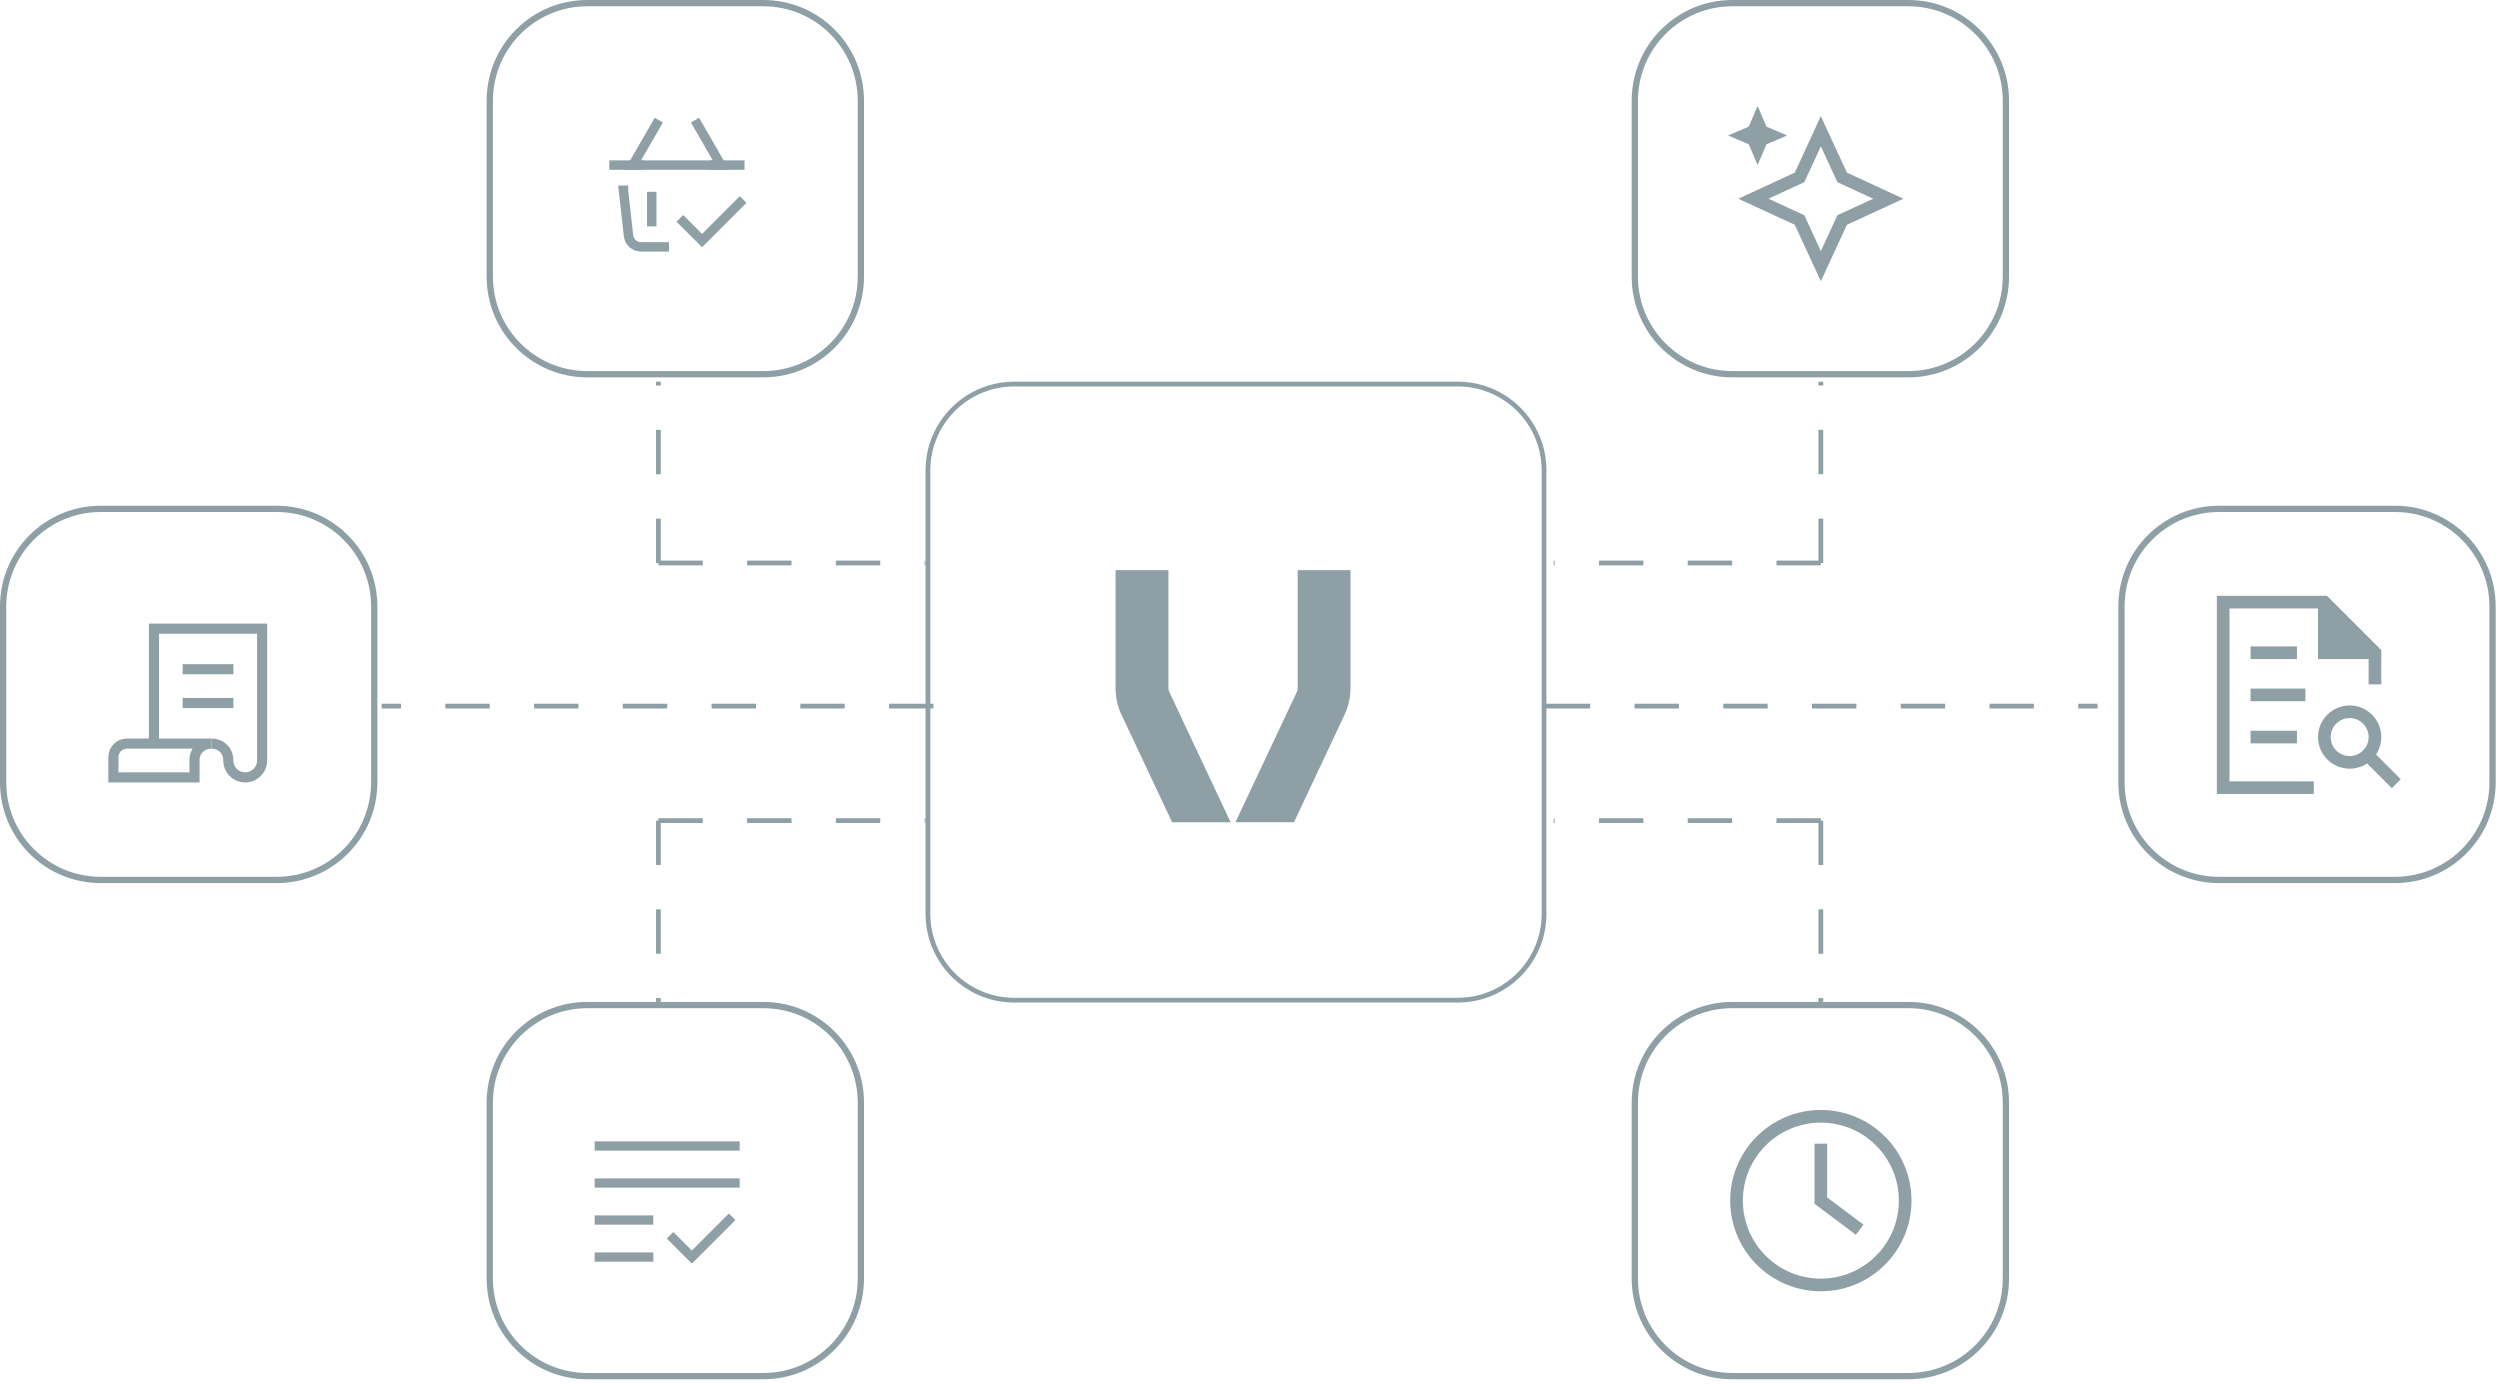
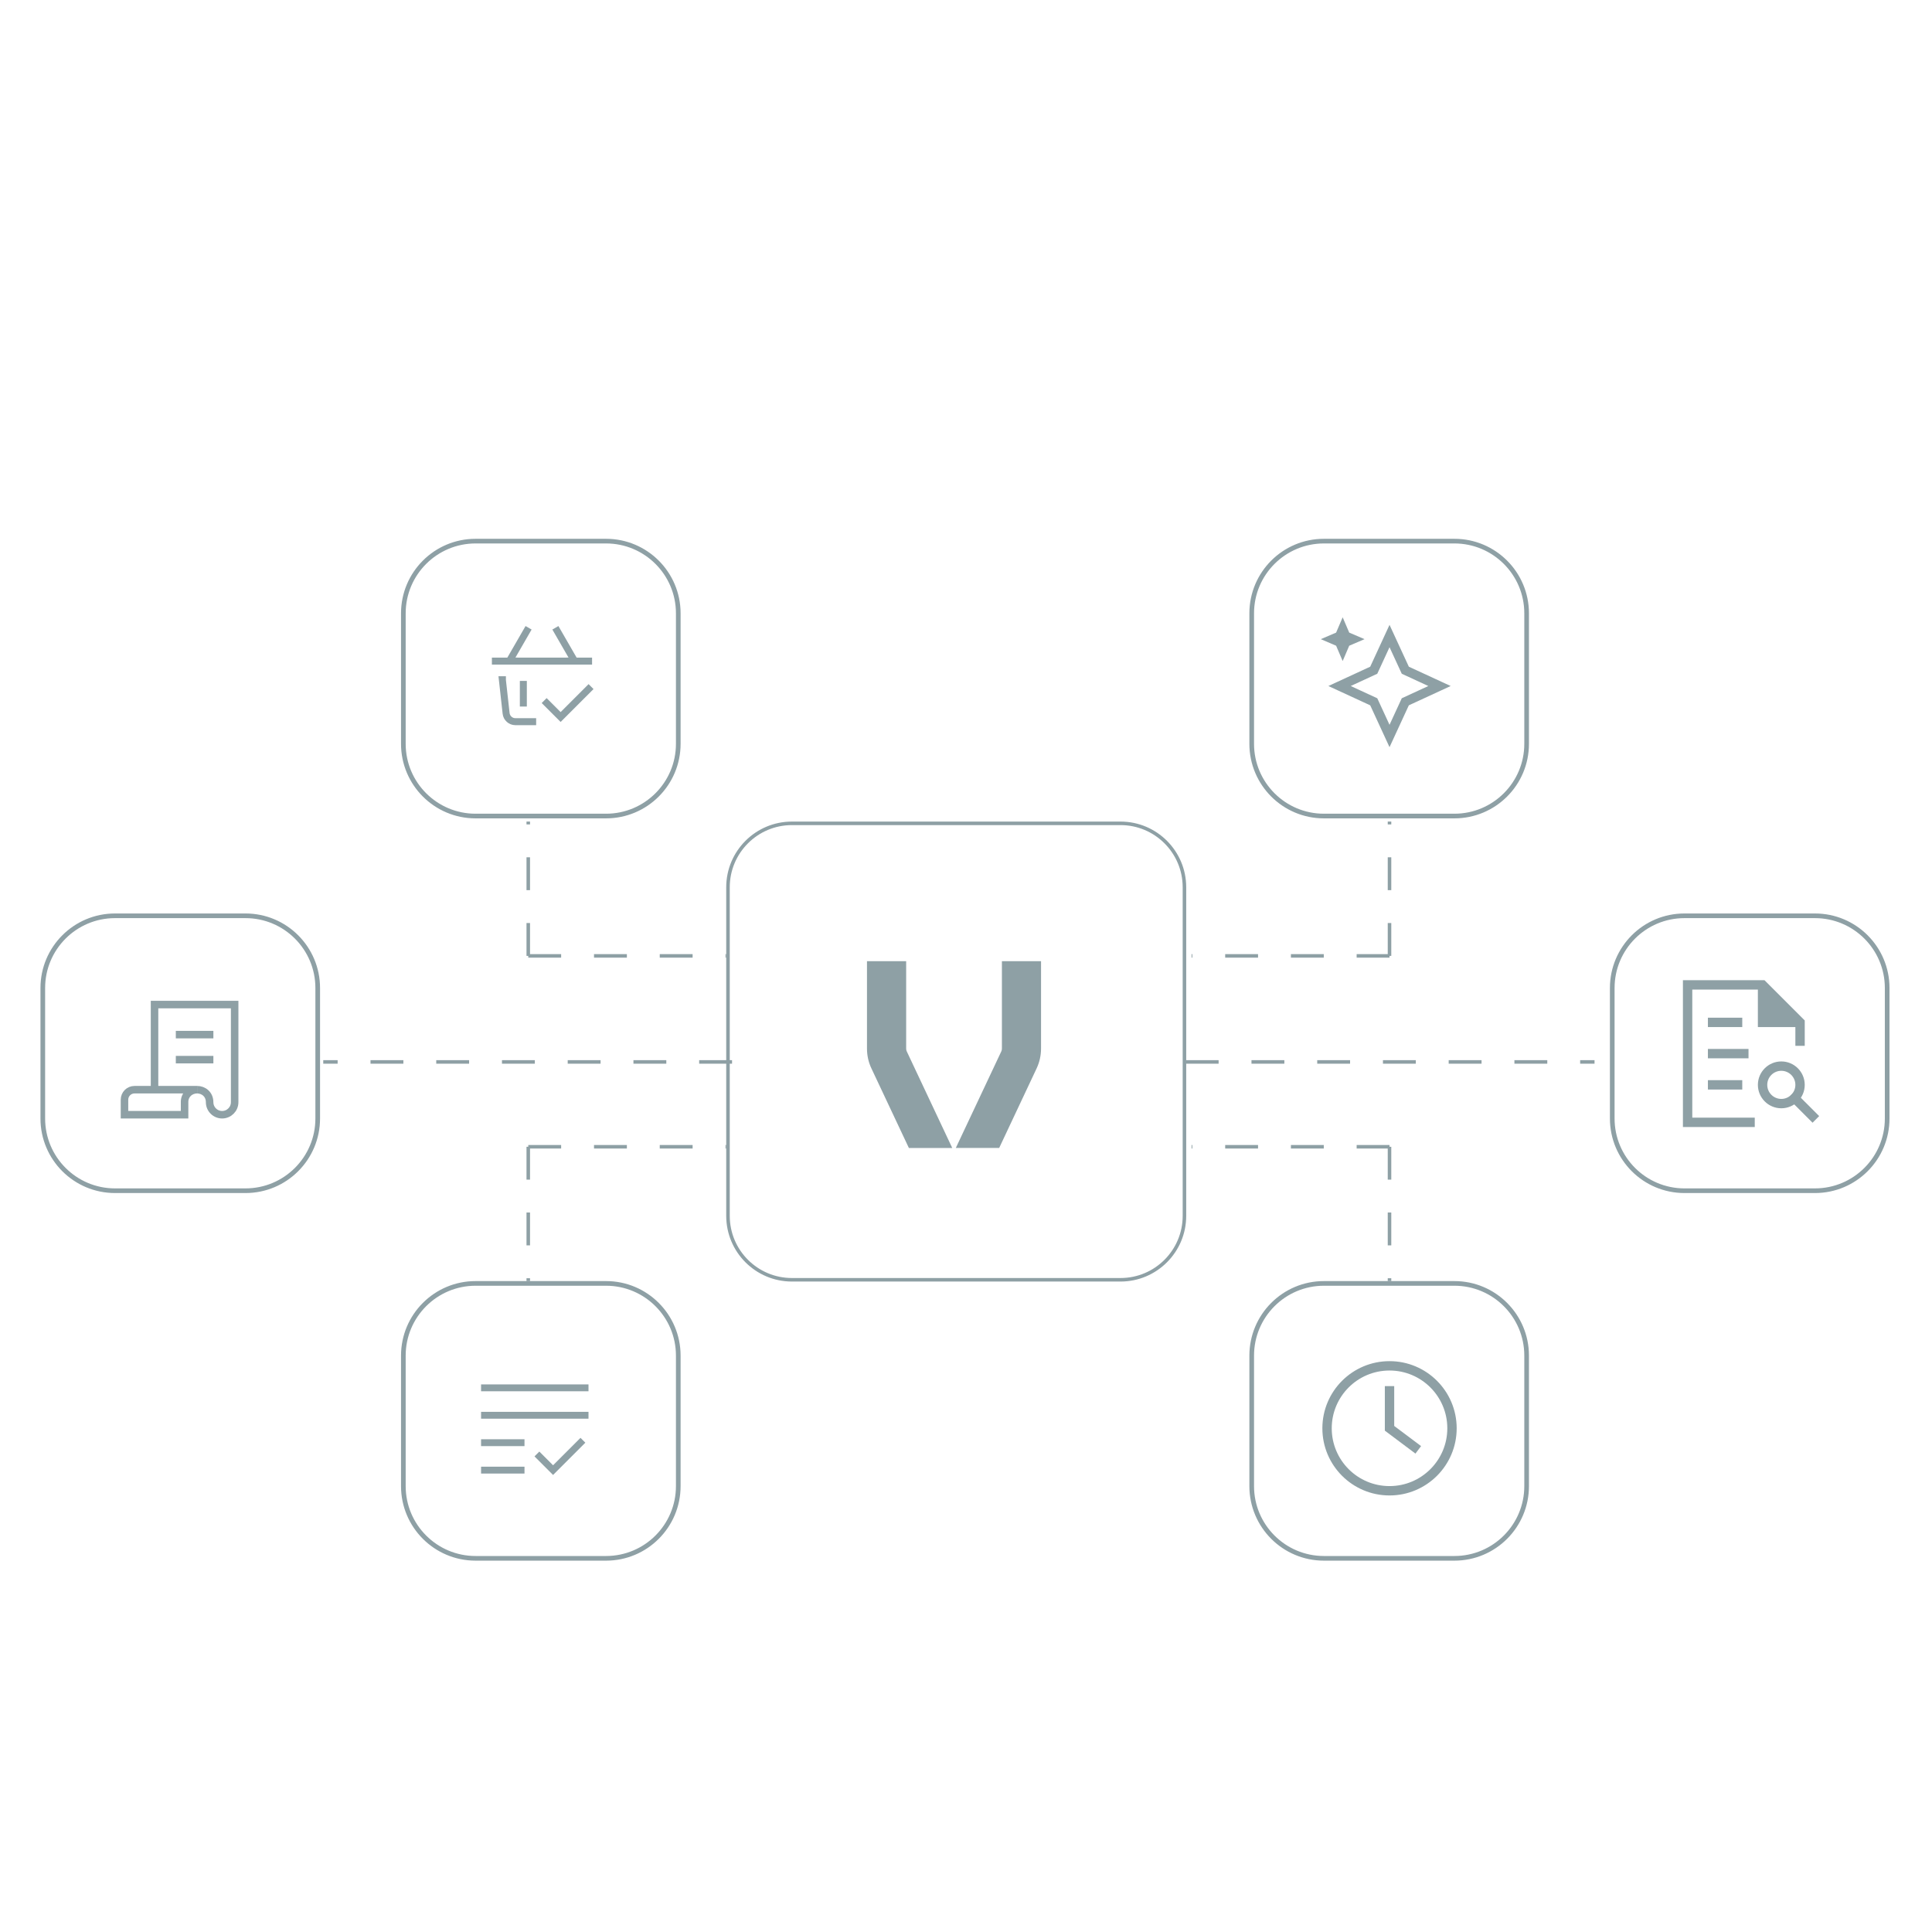
- <svg xmlns="http://www.w3.org/2000/svg" width="262" height="145" viewBox="0 0 262 145" fill="none">
-   <path d="M97.824 74H40" stroke="#8EA0A5" stroke-width="0.5" stroke-dasharray="4.65 4.65" />
-   <path d="M162 74H219.824" stroke="#8EA0A5" stroke-width="0.5" stroke-dasharray="4.65 4.65" />
-   <path d="M69 59L69 40" stroke="#8EA0A5" stroke-width="0.5" stroke-dasharray="4.65 4.65" />
-   <path d="M190.824 59L190.824 40" stroke="#8EA0A5" stroke-width="0.5" stroke-dasharray="4.65 4.65" />
-   <path d="M69 86L69 105" stroke="#8EA0A5" stroke-width="0.5" stroke-dasharray="4.65 4.65" />
-   <path d="M190.824 86L190.824 105" stroke="#8EA0A5" stroke-width="0.5" stroke-dasharray="4.65 4.65" />
-   <path d="M69 59L97 59" stroke="#8EA0A5" stroke-width="0.5" stroke-dasharray="4.65 4.65" />
-   <path d="M190.824 59L162.824 59" stroke="#8EA0A5" stroke-width="0.5" stroke-dasharray="4.65 4.65" />
-   <path d="M69 86L97 86" stroke="#8EA0A5" stroke-width="0.5" stroke-dasharray="4.65 4.65" />
-   <path d="M190.824 86L162.824 86" stroke="#8EA0A5" stroke-width="0.5" stroke-dasharray="4.65 4.65" />
-   <rect x="97.249" y="40.25" width="64.567" height="64.567" rx="9.045" stroke="#8EA0A5" stroke-width="0.5" />
-   <path d="M122.545 72.532C122.481 72.403 122.453 72.26 122.453 72.116V59.752H116.911V72.116C116.911 73.084 117.125 74.052 117.539 74.919L122.838 86.172H128.971L122.553 72.539L122.545 72.532Z" fill="#8EA0A5" />
-   <path d="M135.997 59.752V72.116C135.997 72.26 135.968 72.396 135.904 72.525L129.478 86.165H135.612L140.911 74.904C141.317 74.037 141.531 73.077 141.531 72.116V59.752H135.99H135.997Z" fill="#8EA0A5" />
-   <path d="M190.825 134.662C195.706 134.662 199.662 130.705 199.662 125.825C199.662 120.944 195.706 116.988 190.825 116.988C185.945 116.988 181.989 120.944 181.989 125.825C181.989 130.705 185.945 134.662 190.825 134.662Z" stroke="#8EA0A5" stroke-width="1.326" stroke-miterlimit="10" stroke-linecap="square" />
-   <path d="M190.825 120.522V125.824L194.36 128.475" stroke="#8EA0A5" stroke-width="1.326" stroke-miterlimit="10" stroke-linecap="square" />
-   <path d="M190.825 13.755L193.058 18.592L197.895 20.825L193.058 23.057L190.825 27.894L188.593 23.057L183.756 20.825L188.593 18.592L190.825 13.755Z" stroke="#8EA0A5" stroke-width="1.326" />
-   <path d="M185.126 13.27L184.198 11.105L183.27 13.27L181.105 14.198L183.27 15.126L184.198 17.291L185.126 15.126L187.291 14.198L185.126 13.27Z" fill="#8EA0A5" />
-   <path d="M243.592 63.105V68.407H248.894L243.592 63.105Z" fill="#8EA0A5" />
-   <path d="M236.523 68.406H240.058" stroke="#8EA0A5" stroke-width="1.326" stroke-miterlimit="10" stroke-linecap="square" />
-   <path d="M236.523 72.825H240.942" stroke="#8EA0A5" stroke-width="1.326" stroke-miterlimit="10" stroke-linecap="square" />
-   <path d="M236.523 77.243H240.058" stroke="#8EA0A5" stroke-width="1.326" stroke-miterlimit="10" stroke-linecap="square" />
-   <path d="M250.662 81.662L248.118 79.118" stroke="#8EA0A5" stroke-width="1.326" stroke-miterlimit="10" stroke-linecap="square" />
-   <path d="M246.244 79.895C247.708 79.895 248.895 78.708 248.895 77.244C248.895 75.78 247.708 74.593 246.244 74.593C244.78 74.593 243.593 75.78 243.593 77.244C243.593 78.708 244.78 79.895 246.244 79.895Z" stroke="#8EA0A5" stroke-width="1.326" stroke-miterlimit="10" stroke-linecap="square" />
-   <path d="M243.592 63.105V68.407H248.894" stroke="#8EA0A5" stroke-width="1.326" stroke-miterlimit="10" />
-   <path d="M248.895 71.058V68.407L243.593 63.105L232.989 63.105V82.546H241.825" stroke="#8EA0A5" stroke-width="1.326" stroke-miterlimit="10" stroke-linecap="square" />
-   <path d="M11.885 79.344V81.469H20.385V79.639C20.385 78.661 21.178 77.927 22.156 77.927H13.302C12.519 77.927 11.885 78.561 11.885 79.344Z" stroke="#8EA0A5" stroke-width="1.062" stroke-miterlimit="10" />
-   <path d="M22.157 77.926C23.073 77.926 23.927 78.581 23.927 79.697C23.927 80.675 24.72 81.468 25.698 81.468C26.677 81.468 27.469 80.675 27.469 79.697L27.469 65.885L16.136 65.885L16.136 77.926" stroke="#8EA0A5" stroke-width="1.062" stroke-miterlimit="10" />
-   <path d="M19.677 70.135H23.927" stroke="#8EA0A5" stroke-width="1.062" stroke-miterlimit="10" stroke-linecap="square" />
-   <path d="M19.677 73.676H23.927" stroke="#8EA0A5" stroke-width="1.062" stroke-miterlimit="10" stroke-linecap="square" />
-   <path d="M62.809 123.98L77.034 123.98" stroke="#8EA0A5" stroke-width="0.97" stroke-miterlimit="10" stroke-linecap="square" />
-   <path d="M62.808 120.101L77.033 120.101" stroke="#8EA0A5" stroke-width="0.97" stroke-miterlimit="10" stroke-linecap="square" />
-   <path d="M62.808 127.86H67.981" stroke="#8EA0A5" stroke-width="0.97" stroke-miterlimit="10" stroke-linecap="square" />
-   <path d="M62.809 131.74H67.981" stroke="#8EA0A5" stroke-width="0.97" stroke-miterlimit="10" stroke-linecap="square" />
-   <path d="M70.567 129.8L72.507 131.74L76.387 127.861" stroke="#8EA0A5" stroke-width="0.97" stroke-miterlimit="10" stroke-linecap="square" />
-   <rect x="51.33" y="0.33" width="38.888" height="38.888" rx="10.216" stroke="#8EA0A5" stroke-width="0.659" />
-   <rect x="-0.33" y="0.33" width="38.888" height="38.888" rx="10.216" transform="matrix(-1 0 0 1 209.888 0)" stroke="#8EA0A5" stroke-width="0.659" />
-   <path d="M65.344 19.938H65.337L65.866 24.697C65.94 25.365 66.504 25.87 67.176 25.87H69.621" stroke="#8EA0A5" stroke-width="0.989" stroke-miterlimit="10" stroke-linecap="square" />
-   <path d="M68.303 20.597V23.233" stroke="#8EA0A5" stroke-width="0.989" stroke-miterlimit="10" stroke-linecap="square" />
-   <path d="M64.348 17.302L77.531 17.302" stroke="#8EA0A5" stroke-width="0.989" stroke-miterlimit="10" stroke-linecap="square" />
-   <path d="M68.797 13.017L66.325 17.302H66.984" stroke="#8EA0A5" stroke-width="0.989" stroke-miterlimit="10" stroke-linecap="square" />
-   <path d="M73.082 13.017L75.553 17.302H74.894" stroke="#8EA0A5" stroke-width="0.989" stroke-miterlimit="10" stroke-linecap="square" />
-   <path d="M71.599 23.233L73.576 25.211L77.531 21.256" stroke="#8EA0A5" stroke-width="0.989" stroke-miterlimit="10" stroke-linecap="square" />
-   <rect x="51.33" y="105.33" width="38.888" height="38.888" rx="10.216" stroke="#8EA0A5" stroke-width="0.659" />
-   <rect x="-0.33" y="0.33" width="38.888" height="38.888" rx="10.216" transform="matrix(-1 0 0 1 209.888 105)" stroke="#8EA0A5" stroke-width="0.659" />
-   <rect x="0.33" y="53.33" width="38.888" height="38.888" rx="10.216" stroke="#8EA0A5" stroke-width="0.659" />
-   <rect x="-0.33" y="0.33" width="38.888" height="38.888" rx="10.216" transform="matrix(-1 0 0 1 260.888 53)" stroke="#8EA0A5" stroke-width="0.659" />
+ <svg xmlns="http://www.w3.org/2000/svg" width="251" height="250" viewBox="0 0 251 250" fill="none">
+   <path d="M95.105 137.966H41.996" stroke="#8EA0A5" stroke-width="0.459" stroke-dasharray="4.27 4.27" />
+   <path d="M154.049 137.966H207.157" stroke="#8EA0A5" stroke-width="0.459" stroke-dasharray="4.27 4.27" />
+   <path d="M68.631 124.189L68.631 106.738" stroke="#8EA0A5" stroke-width="0.459" stroke-dasharray="4.27 4.27" />
+   <path d="M180.521 124.189L180.521 106.738" stroke="#8EA0A5" stroke-width="0.459" stroke-dasharray="4.27 4.27" />
+   <path d="M68.631 148.988L68.631 166.438" stroke="#8EA0A5" stroke-width="0.459" stroke-dasharray="4.27 4.27" />
+   <path d="M180.521 148.988L180.521 166.438" stroke="#8EA0A5" stroke-width="0.459" stroke-dasharray="4.27 4.27" />
+   <path d="M68.632 124.189L94.349 124.189" stroke="#8EA0A5" stroke-width="0.459" stroke-dasharray="4.27 4.27" />
+   <path d="M180.522 124.189L154.805 124.189" stroke="#8EA0A5" stroke-width="0.459" stroke-dasharray="4.27 4.27" />
+   <path d="M68.632 148.988L94.349 148.988" stroke="#8EA0A5" stroke-width="0.459" stroke-dasharray="4.27 4.27" />
+   <path d="M180.522 148.988L154.805 148.988" stroke="#8EA0A5" stroke-width="0.459" stroke-dasharray="4.27 4.27" />
+   <rect x="94.578" y="106.968" width="59.302" height="59.302" rx="8.308" stroke="#8EA0A5" stroke-width="0.459" />
+   <path d="M117.811 136.618C117.752 136.499 117.726 136.368 117.726 136.236V124.88H112.636V136.236C112.636 137.125 112.833 138.013 113.212 138.81L118.079 149.145H123.713L117.817 136.624L117.811 136.618Z" fill="#8EA0A5" />
+   <path d="M130.165 124.88V136.236C130.165 136.368 130.139 136.493 130.08 136.611L124.178 149.139H129.812L134.679 138.797C135.052 138 135.249 137.118 135.249 136.236V124.88H130.159H130.165Z" fill="#8EA0A5" />
+   <path d="M180.523 193.681C185.005 193.681 188.639 190.047 188.639 185.565C188.639 181.083 185.005 177.449 180.523 177.449C176.04 177.449 172.407 181.083 172.407 185.565C172.407 190.047 176.04 193.681 180.523 193.681Z" stroke="#8EA0A5" stroke-width="1.217" stroke-miterlimit="10" stroke-linecap="square" />
+   <path d="M180.523 180.695V185.565L183.77 187.999" stroke="#8EA0A5" stroke-width="1.217" stroke-miterlimit="10" stroke-linecap="square" />
+   <path d="M180.523 82.634L182.573 87.076L187.016 89.127L182.573 91.177L180.523 95.62L178.473 91.177L174.03 89.127L178.473 87.076L180.523 82.634Z" stroke="#8EA0A5" stroke-width="1.217" />
+   <path d="M175.288 82.188L174.436 80.199L173.584 82.188L171.595 83.04L173.584 83.892L174.436 85.881L175.288 83.892L177.277 83.04L175.288 82.188Z" fill="#8EA0A5" />
+   <path d="M228.987 127.959V132.829H233.857L228.987 127.959Z" fill="#8EA0A5" />
+   <path d="M222.495 132.828H225.741" stroke="#8EA0A5" stroke-width="1.217" stroke-miterlimit="10" stroke-linecap="square" />
+   <path d="M222.495 136.887H226.553" stroke="#8EA0A5" stroke-width="1.217" stroke-miterlimit="10" stroke-linecap="square" />
+   <path d="M222.495 140.944H225.741" stroke="#8EA0A5" stroke-width="1.217" stroke-miterlimit="10" stroke-linecap="square" />
+   <path d="M235.481 145.003L233.144 142.667" stroke="#8EA0A5" stroke-width="1.217" stroke-miterlimit="10" stroke-linecap="square" />
+   <path d="M231.423 143.38C232.767 143.38 233.858 142.29 233.858 140.945C233.858 139.601 232.767 138.51 231.423 138.51C230.078 138.51 228.988 139.601 228.988 140.945C228.988 142.29 230.078 143.38 231.423 143.38Z" stroke="#8EA0A5" stroke-width="1.217" stroke-miterlimit="10" stroke-linecap="square" />
+   <path d="M228.987 127.959V132.829H233.857" stroke="#8EA0A5" stroke-width="1.217" stroke-miterlimit="10" />
+   <path d="M233.858 135.264V132.829L228.988 127.959H219.249V145.815H227.365" stroke="#8EA0A5" stroke-width="1.217" stroke-miterlimit="10" stroke-linecap="square" />
+   <path d="M16.173 142.874V144.826H23.98V143.146C23.98 142.247 24.708 141.573 25.607 141.573H17.474C16.756 141.573 16.173 142.155 16.173 142.874Z" stroke="#8EA0A5" stroke-width="0.976" stroke-miterlimit="10" />
+   <path d="M25.607 141.572C26.449 141.572 27.233 142.173 27.233 143.199C27.233 144.097 27.961 144.825 28.86 144.825C29.758 144.825 30.486 144.097 30.486 143.199L30.486 130.512H20.077L20.077 141.572" stroke="#8EA0A5" stroke-width="0.976" stroke-miterlimit="10" />
+   <path d="M23.33 134.417H27.234" stroke="#8EA0A5" stroke-width="0.976" stroke-miterlimit="10" stroke-linecap="square" />
+   <path d="M23.33 137.669H27.234" stroke="#8EA0A5" stroke-width="0.976" stroke-miterlimit="10" stroke-linecap="square" />
+   <path d="M62.945 183.871H76.01" stroke="#8EA0A5" stroke-width="0.891" stroke-miterlimit="10" stroke-linecap="square" />
+   <path d="M62.944 180.308H76.01" stroke="#8EA0A5" stroke-width="0.891" stroke-miterlimit="10" stroke-linecap="square" />
+   <path d="M62.944 187.434H67.695" stroke="#8EA0A5" stroke-width="0.891" stroke-miterlimit="10" stroke-linecap="square" />
+   <path d="M62.945 190.998H67.696" stroke="#8EA0A5" stroke-width="0.891" stroke-miterlimit="10" stroke-linecap="square" />
+   <path d="M70.071 189.216L71.853 190.998L75.416 187.435" stroke="#8EA0A5" stroke-width="0.891" stroke-miterlimit="10" stroke-linecap="square" />
+   <rect x="52.402" y="70.303" width="35.717" height="35.717" rx="9.383" stroke="#8EA0A5" stroke-width="0.605" />
+   <rect x="-0.303" y="0.303" width="35.717" height="35.717" rx="9.383" transform="matrix(-1 0 0 1 198.032 70)" stroke="#8EA0A5" stroke-width="0.605" />
+   <path d="M65.273 88.312H65.267L65.752 92.683C65.82 93.296 66.339 93.76 66.956 93.76H69.201" stroke="#8EA0A5" stroke-width="0.908" stroke-miterlimit="10" stroke-linecap="square" />
+   <path d="M67.991 88.918V91.339" stroke="#8EA0A5" stroke-width="0.908" stroke-miterlimit="10" stroke-linecap="square" />
+   <path d="M64.359 85.891H76.466" stroke="#8EA0A5" stroke-width="0.908" stroke-miterlimit="10" stroke-linecap="square" />
+   <path d="M68.445 81.956L66.175 85.891H66.78" stroke="#8EA0A5" stroke-width="0.908" stroke-miterlimit="10" stroke-linecap="square" />
+   <path d="M72.381 81.956L74.651 85.891H74.046" stroke="#8EA0A5" stroke-width="0.908" stroke-miterlimit="10" stroke-linecap="square" />
+   <path d="M71.018 91.339L72.834 93.155L76.467 89.523" stroke="#8EA0A5" stroke-width="0.908" stroke-miterlimit="10" stroke-linecap="square" />
+   <rect x="52.402" y="166.741" width="35.717" height="35.717" rx="9.383" stroke="#8EA0A5" stroke-width="0.605" />
+   <rect x="-0.303" y="0.303" width="35.717" height="35.717" rx="9.383" transform="matrix(-1 0 0 1 198.032 166.438)" stroke="#8EA0A5" stroke-width="0.605" />
+   <rect x="5.56" y="118.981" width="35.717" height="35.717" rx="9.383" stroke="#8EA0A5" stroke-width="0.605" />
+   <rect x="-0.303" y="0.303" width="35.717" height="35.717" rx="9.383" transform="matrix(-1 0 0 1 244.873 118.678)" stroke="#8EA0A5" stroke-width="0.605" />
</svg>
